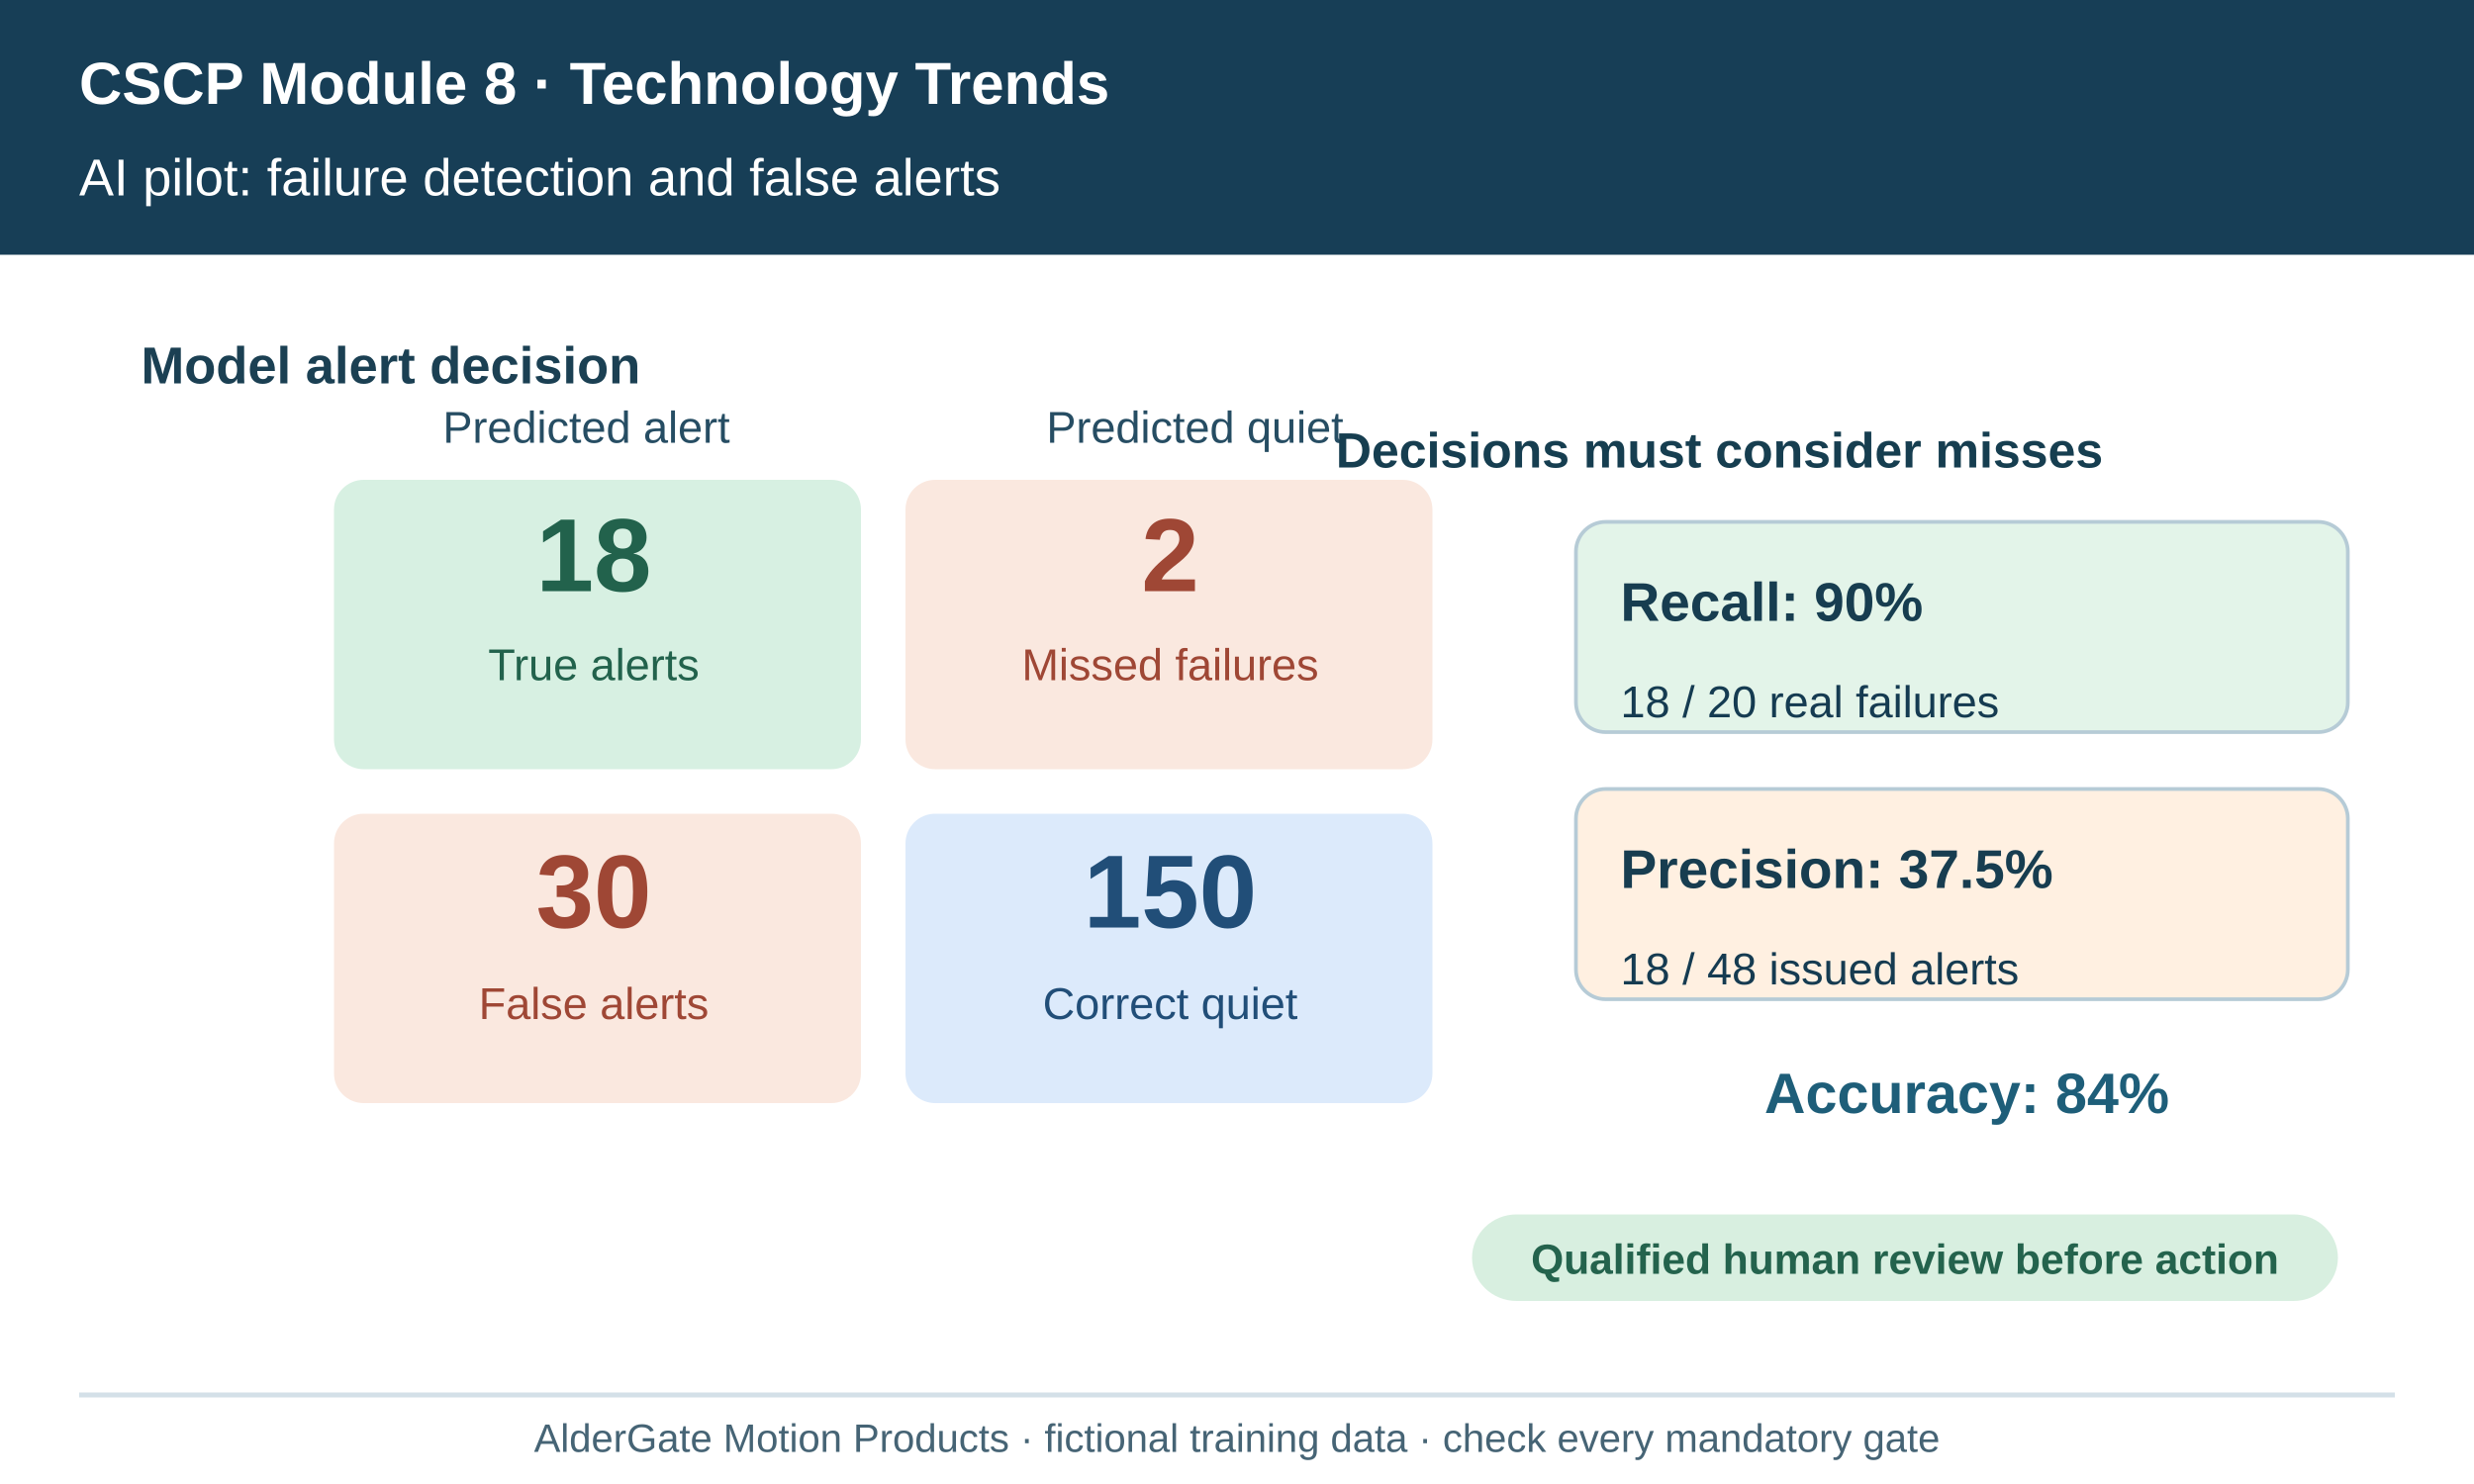
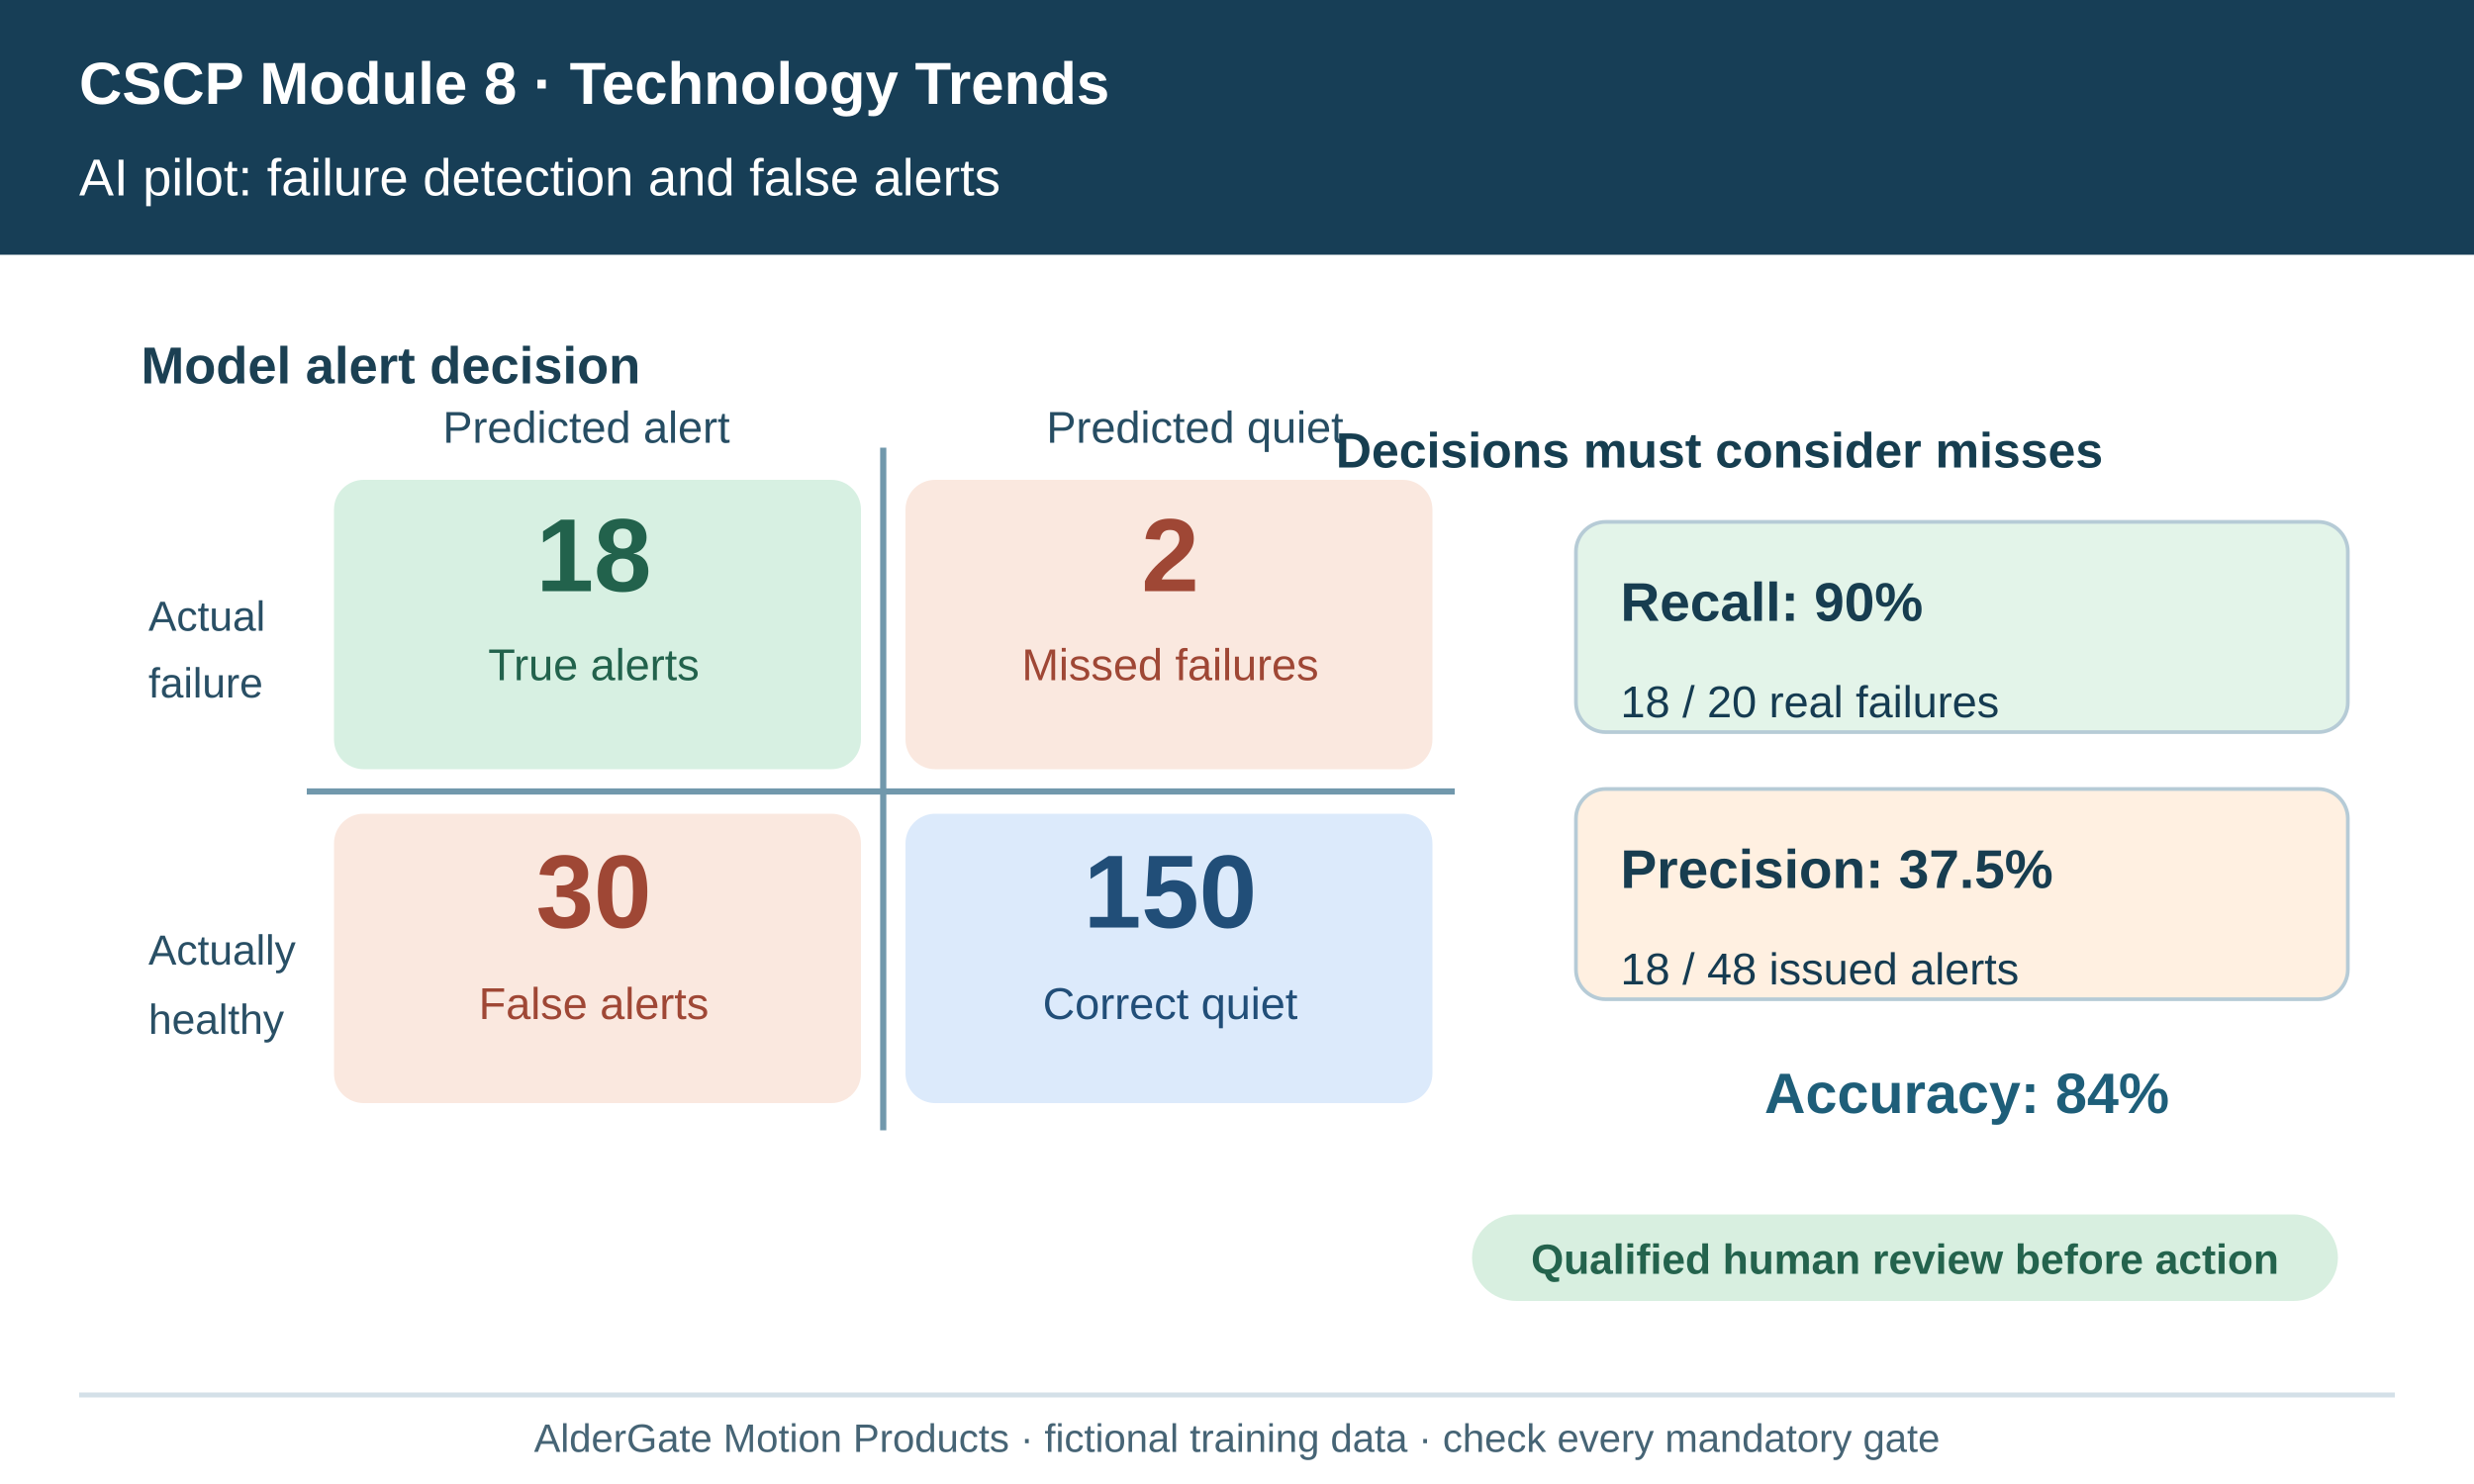
<svg xmlns="http://www.w3.org/2000/svg" viewBox="0 0 1000 600" width="1000" height="600" role="img" aria-labelledby="title desc">
  <rect x="0" y="0" width="1000" height="600" rx="0" fill="#fff" stroke="none" stroke-width="1.5" />
  <rect x="0" y="0" width="1000" height="103" rx="0" fill="#173e56" stroke="none" stroke-width="1.5" />
  <text x="32" y="42" font-family="Arial,Helvetica,sans-serif" font-size="24" text-anchor="start" fill="#fff" font-weight="700">CSCP Module 8 · Technology Trends</text>
  <text x="32" y="79" font-family="Arial,Helvetica,sans-serif" font-size="21" text-anchor="start" fill="#fff">AI pilot: failure detection and false alerts</text>
  <text x="57" y="155" font-family="Arial,Helvetica,sans-serif" font-size="21" text-anchor="start" fill="#1b4053" font-weight="700">Model alert decision</text>
  <text x="237" y="179" font-family="Arial,Helvetica,sans-serif" font-size="18" text-anchor="middle" fill="#264d63">Predicted alert</text>
  <text x="483" y="179" font-family="Arial,Helvetica,sans-serif" font-size="18" text-anchor="middle" fill="#264d63">Predicted quiet</text>
  <rect x="135" y="194" width="213" height="117" rx="12" fill="#d7f0e2" stroke="none" stroke-width="1.5" />
  <rect x="366" y="194" width="213" height="117" rx="12" fill="#fae8df" stroke="none" stroke-width="1.5" />
  <rect x="135" y="329" width="213" height="117" rx="12" fill="#fae8df" stroke="none" stroke-width="1.5" />
  <rect x="366" y="329" width="213" height="117" rx="12" fill="#dceafb" stroke="none" stroke-width="1.5" />
  <text x="240" y="239" font-family="Arial,Helvetica,sans-serif" font-size="42" text-anchor="middle" fill="#22624c" font-weight="700">18</text>
  <text x="240" y="275" font-family="Arial,Helvetica,sans-serif" font-size="18" text-anchor="middle" fill="#22624c">True alerts</text>
  <text x="473" y="239" font-family="Arial,Helvetica,sans-serif" font-size="42" text-anchor="middle" fill="#9f4735" font-weight="700">2</text>
  <text x="473" y="275" font-family="Arial,Helvetica,sans-serif" font-size="18" text-anchor="middle" fill="#9f4735">Missed failures</text>
  <text x="240" y="375" font-family="Arial,Helvetica,sans-serif" font-size="42" text-anchor="middle" fill="#9f4735" font-weight="700">30</text>
  <text x="240" y="412" font-family="Arial,Helvetica,sans-serif" font-size="18" text-anchor="middle" fill="#9f4735">False alerts</text>
  <text x="473" y="375" font-family="Arial,Helvetica,sans-serif" font-size="42" text-anchor="middle" fill="#214e78" font-weight="700">150</text>
  <text x="473" y="412" font-family="Arial,Helvetica,sans-serif" font-size="18" text-anchor="middle" fill="#214e78">Correct quiet</text>
  <text x="695" y="189" font-family="Arial,Helvetica,sans-serif" font-size="20" text-anchor="middle" fill="#163e50" font-weight="700">Decisions must consider misses</text>
  <rect x="637" y="211" width="312" height="85" rx="12" fill="#e3f4e9" stroke="#b6cbd6" stroke-width="1.5" />
  <text x="655" y="251" font-family="Arial,Helvetica,sans-serif" font-size="22" text-anchor="start" fill="#173d50" font-weight="700">Recall: 90%</text>
  <text x="655" y="290" font-family="Arial,Helvetica,sans-serif" font-size="18" text-anchor="start" fill="#153b51">18 / 20 real failures</text>
  <rect x="637" y="319" width="312" height="85" rx="12" fill="#fff0e1" stroke="#b6cbd6" stroke-width="1.5" />
  <text x="655" y="359" font-family="Arial,Helvetica,sans-serif" font-size="22" text-anchor="start" fill="#173d50" font-weight="700">Precision: 37.5%</text>
  <text x="655" y="398" font-family="Arial,Helvetica,sans-serif" font-size="18" text-anchor="start" fill="#153b51">18 / 48 issued alerts</text>
  <text x="795" y="450" font-family="Arial,Helvetica,sans-serif" font-size="23" text-anchor="middle" fill="#1e5e79" font-weight="700">Accuracy: 84%</text>
  <rect x="595" y="491" width="350" height="35" rx="18" fill="#d8efe0" stroke="none" stroke-width="1.5" />
  <text x="770" y="515" font-family="Arial,Helvetica,sans-serif" font-size="17" text-anchor="middle" fill="#24634d" font-weight="700">Qualified human review before action</text>
  <line x1="32" y1="564" x2="968" y2="564" stroke="#d4e0e8" stroke-width="2" />
  <text x="500" y="587" font-family="Arial,Helvetica,sans-serif" font-size="16" text-anchor="middle" fill="#466475">AlderGate Motion Products · fictional training data · check every mandatory gate</text>
+   <g stroke="#7198ac" stroke-width="2.5" fill="none">
+     <line x1="124" y1="320" x2="588" y2="320" />
+     <line x1="357" y1="181" x2="357" y2="457" />
+   </g>
+   <g font-family="Arial" fill="#294f65" font-size="17">
+     <text x="60" y="255">Actual</text>
+     <text x="60" y="282">failure</text>
+     <text x="60" y="390">Actually</text>
+     <text x="60" y="418">healthy</text>
+   </g>
</svg>
